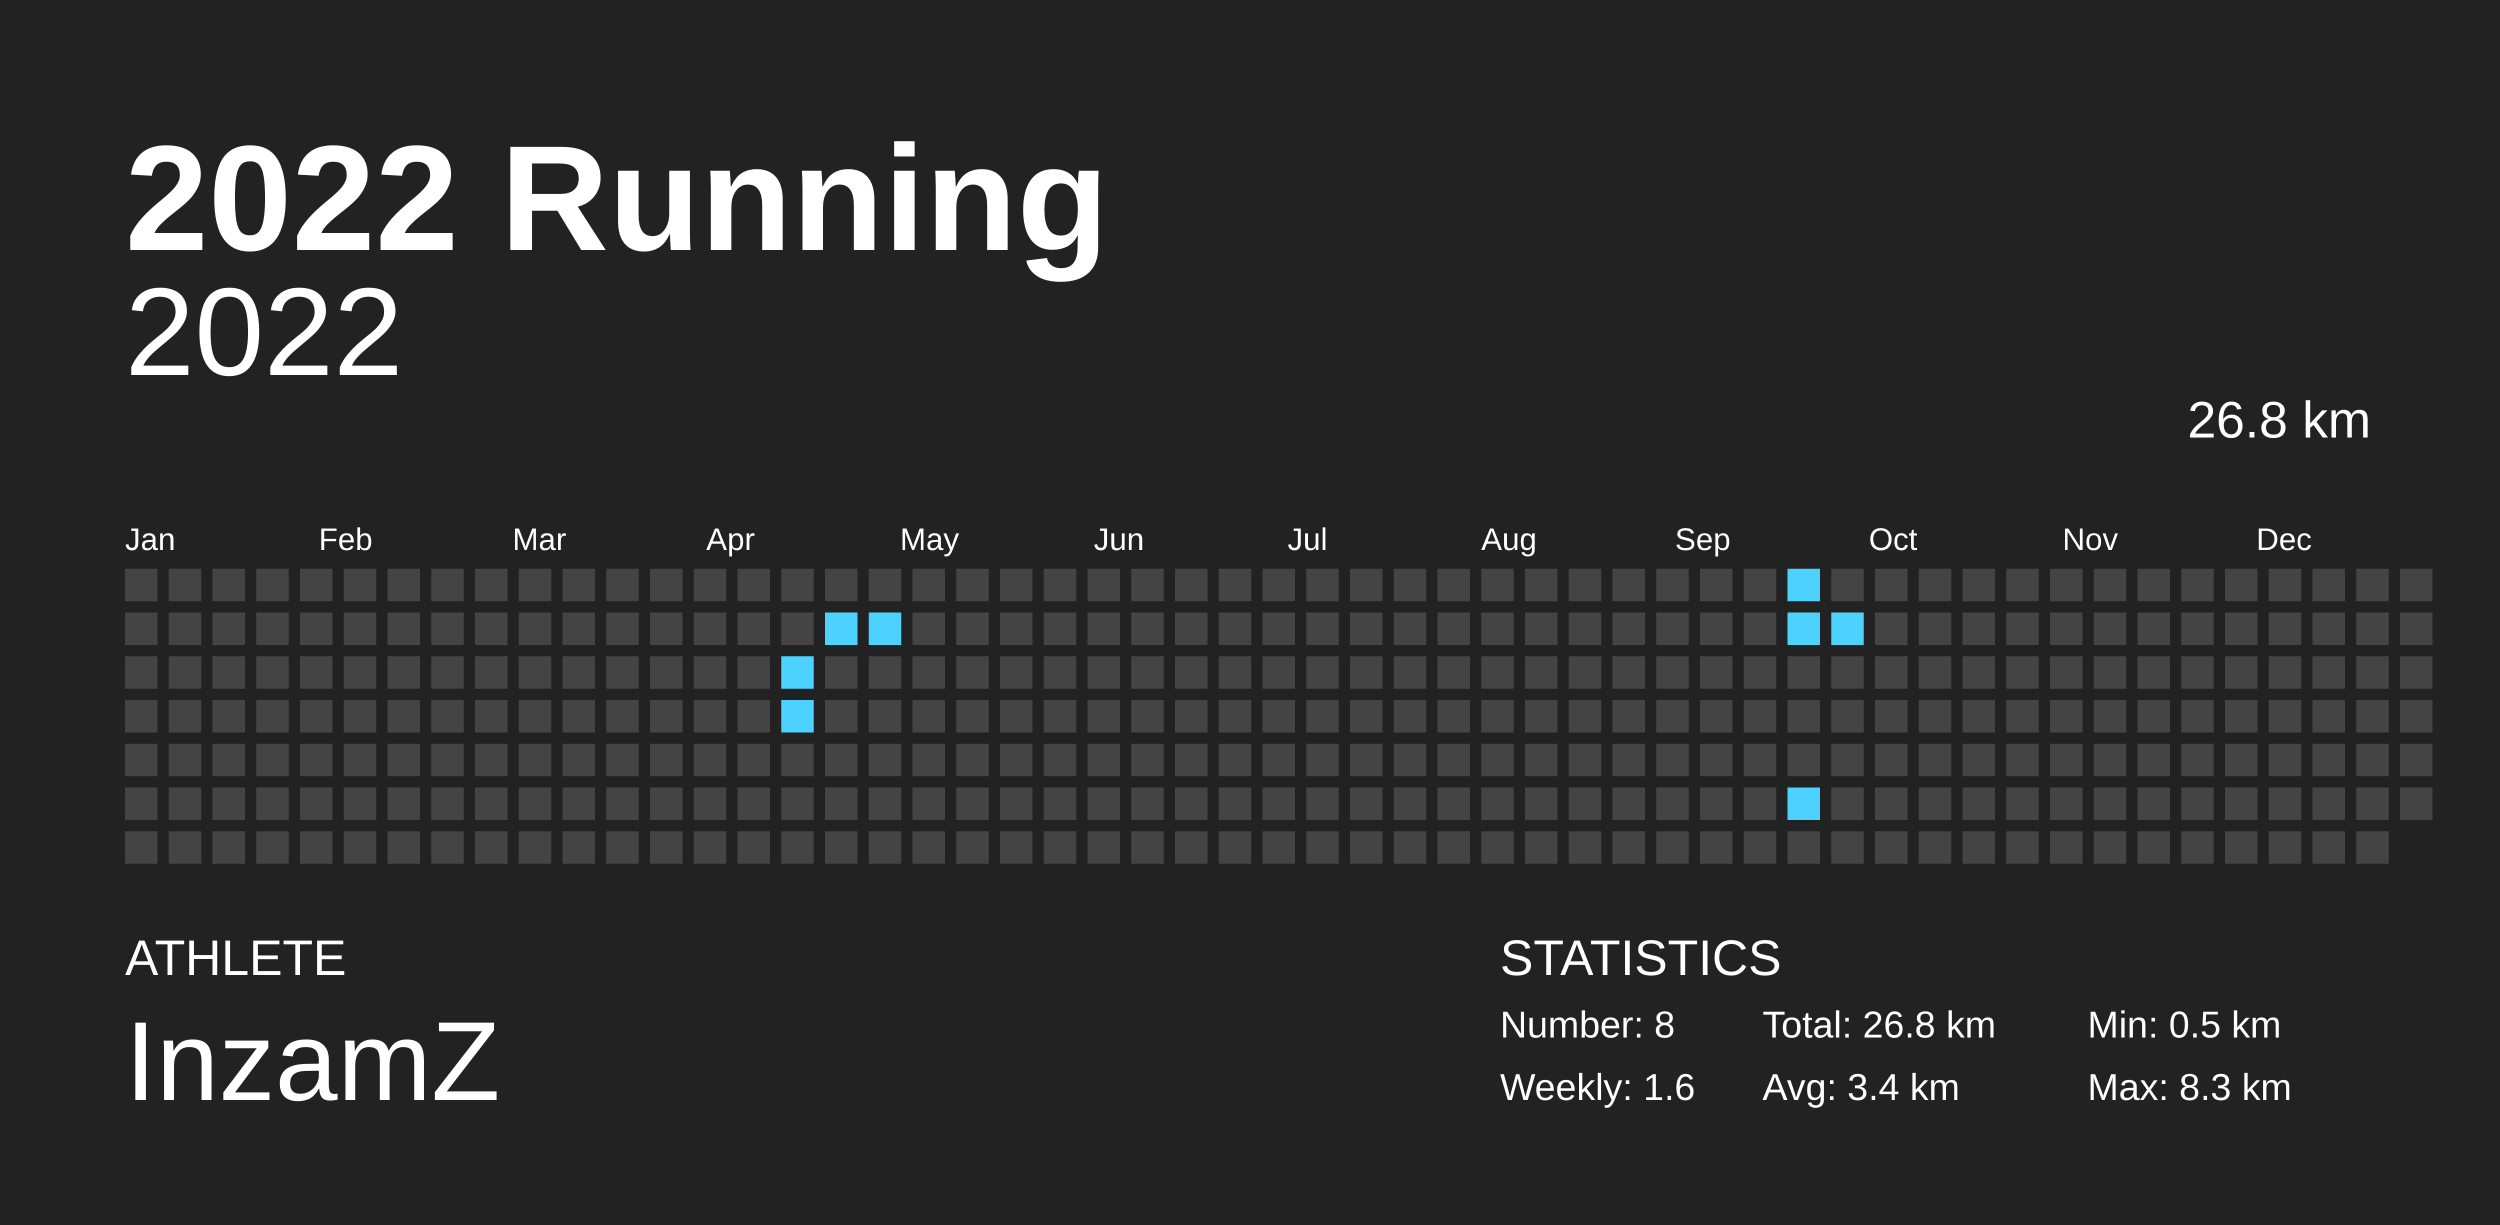
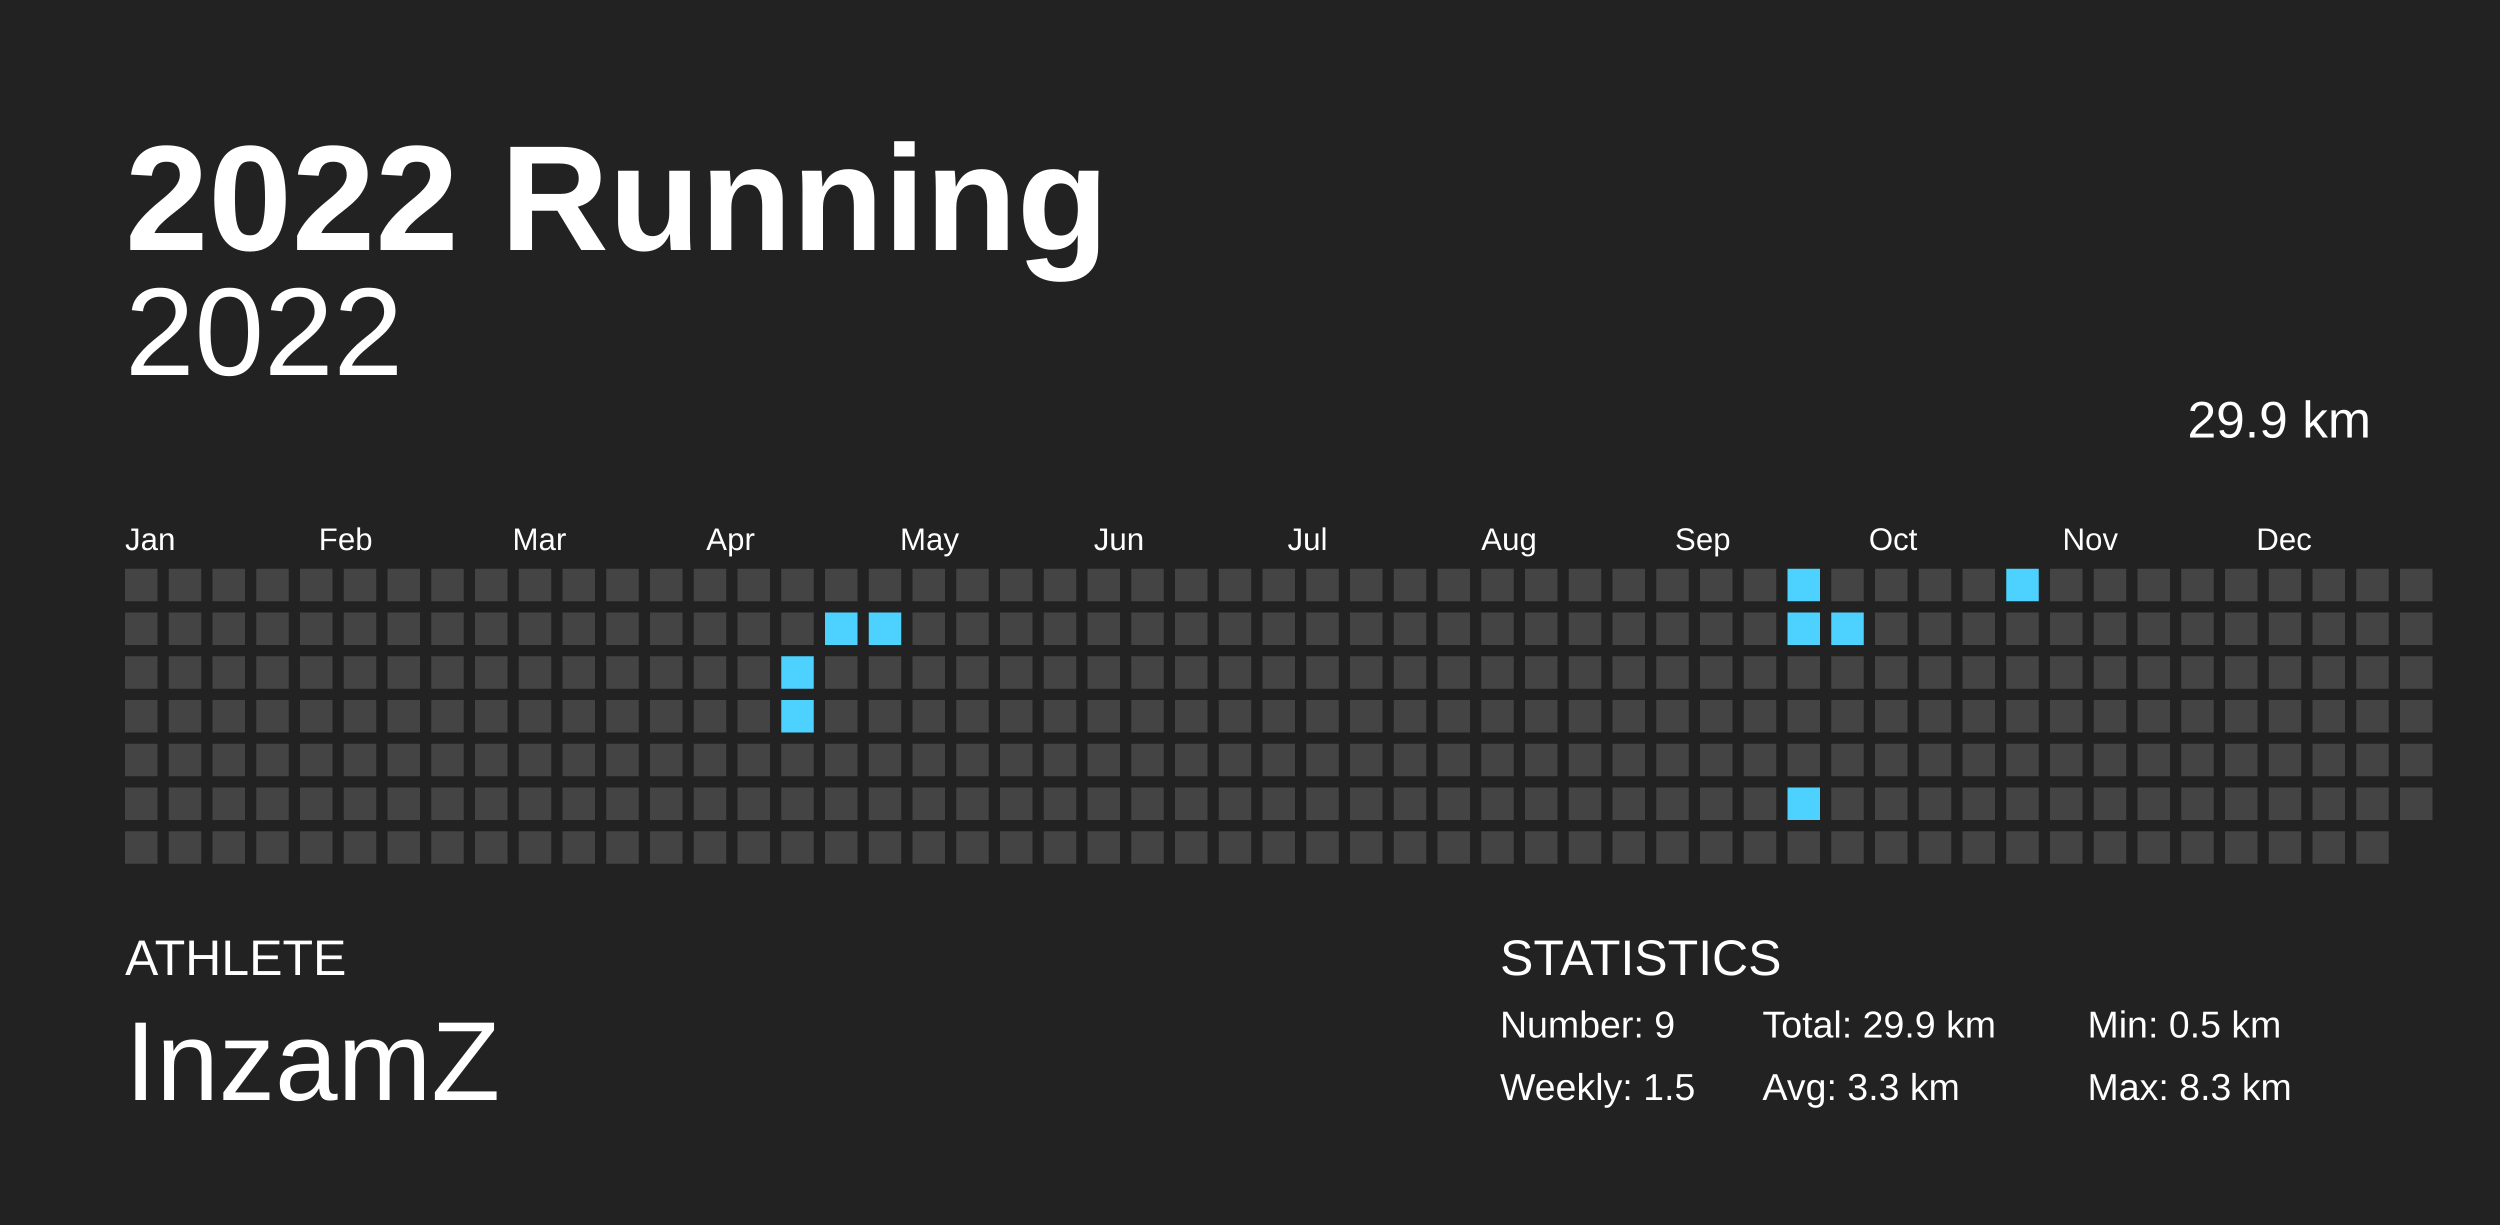
<svg xmlns="http://www.w3.org/2000/svg" baseProfile="full" height="98mm" version="1.1" viewBox="0,0,200,98" width="200mm">
  <defs />
  <rect fill="#222222" height="98" width="200" x="0" y="0" />
  <text fill="#FFFFFF" style="font-size:12px; font-family:Arial; font-weight:bold;" x="10" y="20">2022 Running</text>
  <text fill="#FFFFFF" style="font-size:4px; font-family:Arial" x="10" y="78">ATHLETE</text>
  <text fill="#FFFFFF" style="font-size:9px; font-family:Arial" x="10" y="88">InzamZ</text>
  <text fill="#FFFFFF" style="font-size:4px; font-family:Arial" x="120" y="78">STATISTICS</text>
-   <text fill="#FFFFFF" style="font-size:3px; font-family:Arial" x="120" y="83">Number: 8</text>
-   <text fill="#FFFFFF" style="font-size:3px; font-family:Arial" x="120" y="88">Weekly: 1.6</text>
-   <text fill="#FFFFFF" style="font-size:3px; font-family:Arial" x="141" y="83">Total: 26.8 km</text>
-   <text fill="#FFFFFF" style="font-size:3px; font-family:Arial" x="141" y="88">Avg: 3.4 km</text>
+   <text fill="#FFFFFF" style="font-size:3px; font-family:Arial" x="120" y="83">Number: 9</text>
+   <text fill="#FFFFFF" style="font-size:3px; font-family:Arial" x="120" y="88">Weekly: 1.5</text>
+   <text fill="#FFFFFF" style="font-size:3px; font-family:Arial" x="141" y="83">Total: 29.9 km</text>
+   <text fill="#FFFFFF" style="font-size:3px; font-family:Arial" x="141" y="88">Avg: 3.3 km</text>
  <text fill="#FFFFFF" style="font-size:3px; font-family:Arial" x="167" y="83">Min: 0.5 km</text>
  <text fill="#FFFFFF" style="font-size:3px; font-family:Arial" x="167" y="88">Max: 8.3 km</text>
  <text alignment-baseline="hanging" fill="#FFFFFF" style="font-size:10.0px; font-family:Arial;" x="10" y="30">2022</text>
-   <text alignment-baseline="hanging" fill="#FFFFFF" style="font-size:4.125px; font-family:Arial;" x="175" y="35">26.8 km</text>
+   <text alignment-baseline="hanging" fill="#FFFFFF" style="font-size:4.125px; font-family:Arial;" x="175" y="35">29.9 km</text>
  <text fill="#FFFFFF" style="font-size:2.5px; font-family:Arial" x="10.0" y="44">Jan</text>
  <text fill="#FFFFFF" style="font-size:2.5px; font-family:Arial" x="25.5" y="44">Feb</text>
  <text fill="#FFFFFF" style="font-size:2.5px; font-family:Arial" x="41.0" y="44">Mar</text>
  <text fill="#FFFFFF" style="font-size:2.5px; font-family:Arial" x="56.5" y="44">Apr</text>
  <text fill="#FFFFFF" style="font-size:2.5px; font-family:Arial" x="72.0" y="44">May</text>
  <text fill="#FFFFFF" style="font-size:2.5px; font-family:Arial" x="87.5" y="44">Jun</text>
  <text fill="#FFFFFF" style="font-size:2.5px; font-family:Arial" x="103.0" y="44">Jul</text>
  <text fill="#FFFFFF" style="font-size:2.5px; font-family:Arial" x="118.5" y="44">Aug</text>
  <text fill="#FFFFFF" style="font-size:2.5px; font-family:Arial" x="134.0" y="44">Sep</text>
  <text fill="#FFFFFF" style="font-size:2.5px; font-family:Arial" x="149.5" y="44">Oct</text>
  <text fill="#FFFFFF" style="font-size:2.5px; font-family:Arial" x="165.0" y="44">Nov</text>
  <text fill="#FFFFFF" style="font-size:2.5px; font-family:Arial" x="180.5" y="44">Dec</text>
  <rect fill="#444444" height="2.6" width="2.6" x="10.0" y="45.5" />
  <rect fill="#444444" height="2.6" width="2.6" x="10.0" y="49.0" />
  <rect fill="#444444" height="2.6" width="2.6" x="10.0" y="52.5" />
  <rect fill="#444444" height="2.6" width="2.6" x="10.0" y="56.0" />
  <rect fill="#444444" height="2.6" width="2.6" x="10.0" y="59.5" />
  <rect fill="#444444" height="2.6" width="2.6" x="10.0" y="63.0" />
  <rect fill="#444444" height="2.6" width="2.6" x="10.0" y="66.5" />
  <rect fill="#444444" height="2.6" width="2.6" x="13.5" y="45.5" />
  <rect fill="#444444" height="2.6" width="2.6" x="13.5" y="49.0" />
  <rect fill="#444444" height="2.6" width="2.6" x="13.5" y="52.5" />
  <rect fill="#444444" height="2.6" width="2.6" x="13.5" y="56.0" />
  <rect fill="#444444" height="2.6" width="2.6" x="13.5" y="59.5" />
  <rect fill="#444444" height="2.6" width="2.6" x="13.5" y="63.0" />
  <rect fill="#444444" height="2.6" width="2.6" x="13.5" y="66.5" />
  <rect fill="#444444" height="2.6" width="2.6" x="17.0" y="45.5" />
  <rect fill="#444444" height="2.6" width="2.6" x="17.0" y="49.0" />
  <rect fill="#444444" height="2.6" width="2.6" x="17.0" y="52.5" />
  <rect fill="#444444" height="2.6" width="2.6" x="17.0" y="56.0" />
  <rect fill="#444444" height="2.6" width="2.6" x="17.0" y="59.5" />
  <rect fill="#444444" height="2.6" width="2.6" x="17.0" y="63.0" />
  <rect fill="#444444" height="2.6" width="2.6" x="17.0" y="66.5" />
  <rect fill="#444444" height="2.6" width="2.6" x="20.5" y="45.5" />
  <rect fill="#444444" height="2.6" width="2.6" x="20.5" y="49.0" />
  <rect fill="#444444" height="2.6" width="2.6" x="20.5" y="52.5" />
  <rect fill="#444444" height="2.6" width="2.6" x="20.5" y="56.0" />
  <rect fill="#444444" height="2.6" width="2.6" x="20.5" y="59.5" />
  <rect fill="#444444" height="2.6" width="2.6" x="20.5" y="63.0" />
  <rect fill="#444444" height="2.6" width="2.6" x="20.5" y="66.5" />
  <rect fill="#444444" height="2.6" width="2.6" x="24.0" y="45.5" />
  <rect fill="#444444" height="2.6" width="2.6" x="24.0" y="49.0" />
  <rect fill="#444444" height="2.6" width="2.6" x="24.0" y="52.5" />
  <rect fill="#444444" height="2.6" width="2.6" x="24.0" y="56.0" />
  <rect fill="#444444" height="2.6" width="2.6" x="24.0" y="59.5" />
  <rect fill="#444444" height="2.6" width="2.6" x="24.0" y="63.0" />
  <rect fill="#444444" height="2.6" width="2.6" x="24.0" y="66.5" />
  <rect fill="#444444" height="2.6" width="2.6" x="27.5" y="45.5" />
  <rect fill="#444444" height="2.6" width="2.6" x="27.5" y="49.0" />
  <rect fill="#444444" height="2.6" width="2.6" x="27.5" y="52.5" />
  <rect fill="#444444" height="2.6" width="2.6" x="27.5" y="56.0" />
  <rect fill="#444444" height="2.6" width="2.6" x="27.5" y="59.5" />
  <rect fill="#444444" height="2.6" width="2.6" x="27.5" y="63.0" />
  <rect fill="#444444" height="2.6" width="2.6" x="27.5" y="66.5" />
  <rect fill="#444444" height="2.6" width="2.6" x="31.0" y="45.5" />
  <rect fill="#444444" height="2.6" width="2.6" x="31.0" y="49.0" />
  <rect fill="#444444" height="2.6" width="2.6" x="31.0" y="52.5" />
  <rect fill="#444444" height="2.6" width="2.6" x="31.0" y="56.0" />
  <rect fill="#444444" height="2.6" width="2.6" x="31.0" y="59.5" />
  <rect fill="#444444" height="2.6" width="2.6" x="31.0" y="63.0" />
  <rect fill="#444444" height="2.6" width="2.6" x="31.0" y="66.5" />
  <rect fill="#444444" height="2.6" width="2.6" x="34.5" y="45.5" />
  <rect fill="#444444" height="2.6" width="2.6" x="34.5" y="49.0" />
  <rect fill="#444444" height="2.6" width="2.6" x="34.5" y="52.5" />
  <rect fill="#444444" height="2.6" width="2.6" x="34.5" y="56.0" />
  <rect fill="#444444" height="2.6" width="2.6" x="34.5" y="59.5" />
  <rect fill="#444444" height="2.6" width="2.6" x="34.5" y="63.0" />
  <rect fill="#444444" height="2.6" width="2.6" x="34.5" y="66.5" />
  <rect fill="#444444" height="2.6" width="2.6" x="38.0" y="45.5" />
  <rect fill="#444444" height="2.6" width="2.6" x="38.0" y="49.0" />
  <rect fill="#444444" height="2.6" width="2.6" x="38.0" y="52.5" />
  <rect fill="#444444" height="2.6" width="2.6" x="38.0" y="56.0" />
  <rect fill="#444444" height="2.6" width="2.6" x="38.0" y="59.5" />
  <rect fill="#444444" height="2.6" width="2.6" x="38.0" y="63.0" />
  <rect fill="#444444" height="2.6" width="2.6" x="38.0" y="66.5" />
  <rect fill="#444444" height="2.6" width="2.6" x="41.5" y="45.5" />
  <rect fill="#444444" height="2.6" width="2.6" x="41.5" y="49.0" />
  <rect fill="#444444" height="2.6" width="2.6" x="41.5" y="52.5" />
  <rect fill="#444444" height="2.6" width="2.6" x="41.5" y="56.0" />
  <rect fill="#444444" height="2.6" width="2.6" x="41.5" y="59.5" />
  <rect fill="#444444" height="2.6" width="2.6" x="41.5" y="63.0" />
  <rect fill="#444444" height="2.6" width="2.6" x="41.5" y="66.5" />
  <rect fill="#444444" height="2.6" width="2.6" x="45.0" y="45.5" />
  <rect fill="#444444" height="2.6" width="2.6" x="45.0" y="49.0" />
  <rect fill="#444444" height="2.6" width="2.6" x="45.0" y="52.5" />
  <rect fill="#444444" height="2.6" width="2.6" x="45.0" y="56.0" />
  <rect fill="#444444" height="2.6" width="2.6" x="45.0" y="59.5" />
  <rect fill="#444444" height="2.6" width="2.6" x="45.0" y="63.0" />
  <rect fill="#444444" height="2.6" width="2.6" x="45.0" y="66.5" />
  <rect fill="#444444" height="2.6" width="2.6" x="48.5" y="45.5" />
  <rect fill="#444444" height="2.6" width="2.6" x="48.5" y="49.0" />
  <rect fill="#444444" height="2.6" width="2.6" x="48.5" y="52.5" />
  <rect fill="#444444" height="2.6" width="2.6" x="48.5" y="56.0" />
  <rect fill="#444444" height="2.6" width="2.6" x="48.5" y="59.5" />
  <rect fill="#444444" height="2.6" width="2.6" x="48.5" y="63.0" />
  <rect fill="#444444" height="2.6" width="2.6" x="48.5" y="66.5" />
  <rect fill="#444444" height="2.6" width="2.6" x="52.0" y="45.5" />
  <rect fill="#444444" height="2.6" width="2.6" x="52.0" y="49.0" />
  <rect fill="#444444" height="2.6" width="2.6" x="52.0" y="52.5" />
  <rect fill="#444444" height="2.6" width="2.6" x="52.0" y="56.0" />
  <rect fill="#444444" height="2.6" width="2.6" x="52.0" y="59.5" />
  <rect fill="#444444" height="2.6" width="2.6" x="52.0" y="63.0" />
  <rect fill="#444444" height="2.6" width="2.6" x="52.0" y="66.5" />
  <rect fill="#444444" height="2.6" width="2.6" x="55.5" y="45.5" />
  <rect fill="#444444" height="2.6" width="2.6" x="55.5" y="49.0" />
  <rect fill="#444444" height="2.6" width="2.6" x="55.5" y="52.5" />
  <rect fill="#444444" height="2.6" width="2.6" x="55.5" y="56.0" />
  <rect fill="#444444" height="2.6" width="2.6" x="55.5" y="59.5" />
  <rect fill="#444444" height="2.6" width="2.6" x="55.5" y="63.0" />
  <rect fill="#444444" height="2.6" width="2.6" x="55.5" y="66.5" />
  <rect fill="#444444" height="2.6" width="2.6" x="59.0" y="45.5" />
  <rect fill="#444444" height="2.6" width="2.6" x="59.0" y="49.0" />
  <rect fill="#444444" height="2.6" width="2.6" x="59.0" y="52.5" />
  <rect fill="#444444" height="2.6" width="2.6" x="59.0" y="56.0" />
  <rect fill="#444444" height="2.6" width="2.6" x="59.0" y="59.5" />
  <rect fill="#444444" height="2.6" width="2.6" x="59.0" y="63.0" />
  <rect fill="#444444" height="2.6" width="2.6" x="59.0" y="66.5" />
  <rect fill="#444444" height="2.6" width="2.6" x="62.5" y="45.5" />
  <rect fill="#444444" height="2.6" width="2.6" x="62.5" y="49.0" />
  <rect fill="#4dd2ff" height="2.6" width="2.6" x="62.5" y="52.5" />
  <rect fill="#4dd2ff" height="2.6" width="2.6" x="62.5" y="56.0" />
  <rect fill="#444444" height="2.6" width="2.6" x="62.5" y="59.5" />
  <rect fill="#444444" height="2.6" width="2.6" x="62.5" y="63.0" />
  <rect fill="#444444" height="2.6" width="2.6" x="62.5" y="66.5" />
  <rect fill="#444444" height="2.6" width="2.6" x="66.0" y="45.5" />
  <rect fill="#4dd2ff" height="2.6" width="2.6" x="66.0" y="49.0" />
  <rect fill="#444444" height="2.6" width="2.6" x="66.0" y="52.5" />
  <rect fill="#444444" height="2.6" width="2.6" x="66.0" y="56.0" />
  <rect fill="#444444" height="2.6" width="2.6" x="66.0" y="59.5" />
  <rect fill="#444444" height="2.6" width="2.6" x="66.0" y="63.0" />
  <rect fill="#444444" height="2.6" width="2.6" x="66.0" y="66.5" />
  <rect fill="#444444" height="2.6" width="2.6" x="69.5" y="45.5" />
  <rect fill="#4dd2ff" height="2.6" width="2.6" x="69.5" y="49.0" />
  <rect fill="#444444" height="2.6" width="2.6" x="69.5" y="52.5" />
  <rect fill="#444444" height="2.6" width="2.6" x="69.5" y="56.0" />
  <rect fill="#444444" height="2.6" width="2.6" x="69.5" y="59.5" />
  <rect fill="#444444" height="2.6" width="2.6" x="69.5" y="63.0" />
  <rect fill="#444444" height="2.6" width="2.6" x="69.5" y="66.5" />
  <rect fill="#444444" height="2.6" width="2.6" x="73.0" y="45.5" />
  <rect fill="#444444" height="2.6" width="2.6" x="73.0" y="49.0" />
  <rect fill="#444444" height="2.6" width="2.6" x="73.0" y="52.5" />
  <rect fill="#444444" height="2.6" width="2.6" x="73.0" y="56.0" />
  <rect fill="#444444" height="2.6" width="2.6" x="73.0" y="59.5" />
  <rect fill="#444444" height="2.6" width="2.6" x="73.0" y="63.0" />
  <rect fill="#444444" height="2.6" width="2.6" x="73.0" y="66.5" />
  <rect fill="#444444" height="2.6" width="2.6" x="76.5" y="45.5" />
  <rect fill="#444444" height="2.6" width="2.6" x="76.5" y="49.0" />
  <rect fill="#444444" height="2.6" width="2.6" x="76.5" y="52.5" />
  <rect fill="#444444" height="2.6" width="2.6" x="76.5" y="56.0" />
  <rect fill="#444444" height="2.6" width="2.6" x="76.5" y="59.5" />
  <rect fill="#444444" height="2.6" width="2.6" x="76.5" y="63.0" />
  <rect fill="#444444" height="2.6" width="2.6" x="76.5" y="66.5" />
  <rect fill="#444444" height="2.6" width="2.6" x="80.0" y="45.5" />
  <rect fill="#444444" height="2.6" width="2.6" x="80.0" y="49.0" />
  <rect fill="#444444" height="2.6" width="2.6" x="80.0" y="52.5" />
  <rect fill="#444444" height="2.6" width="2.6" x="80.0" y="56.0" />
  <rect fill="#444444" height="2.6" width="2.6" x="80.0" y="59.5" />
  <rect fill="#444444" height="2.6" width="2.6" x="80.0" y="63.0" />
  <rect fill="#444444" height="2.6" width="2.6" x="80.0" y="66.5" />
  <rect fill="#444444" height="2.6" width="2.6" x="83.5" y="45.5" />
  <rect fill="#444444" height="2.6" width="2.6" x="83.5" y="49.0" />
  <rect fill="#444444" height="2.6" width="2.6" x="83.5" y="52.5" />
  <rect fill="#444444" height="2.6" width="2.6" x="83.5" y="56.0" />
  <rect fill="#444444" height="2.6" width="2.6" x="83.5" y="59.5" />
  <rect fill="#444444" height="2.6" width="2.6" x="83.5" y="63.0" />
  <rect fill="#444444" height="2.6" width="2.6" x="83.5" y="66.5" />
  <rect fill="#444444" height="2.6" width="2.6" x="87.0" y="45.5" />
  <rect fill="#444444" height="2.6" width="2.6" x="87.0" y="49.0" />
  <rect fill="#444444" height="2.6" width="2.6" x="87.0" y="52.5" />
  <rect fill="#444444" height="2.6" width="2.6" x="87.0" y="56.0" />
  <rect fill="#444444" height="2.6" width="2.6" x="87.0" y="59.5" />
  <rect fill="#444444" height="2.6" width="2.6" x="87.0" y="63.0" />
  <rect fill="#444444" height="2.6" width="2.6" x="87.0" y="66.5" />
  <rect fill="#444444" height="2.6" width="2.6" x="90.5" y="45.5" />
  <rect fill="#444444" height="2.6" width="2.6" x="90.5" y="49.0" />
  <rect fill="#444444" height="2.6" width="2.6" x="90.5" y="52.5" />
  <rect fill="#444444" height="2.6" width="2.6" x="90.5" y="56.0" />
  <rect fill="#444444" height="2.6" width="2.6" x="90.5" y="59.5" />
  <rect fill="#444444" height="2.6" width="2.6" x="90.5" y="63.0" />
  <rect fill="#444444" height="2.6" width="2.6" x="90.5" y="66.5" />
  <rect fill="#444444" height="2.6" width="2.6" x="94.0" y="45.5" />
  <rect fill="#444444" height="2.6" width="2.6" x="94.0" y="49.0" />
  <rect fill="#444444" height="2.6" width="2.6" x="94.0" y="52.5" />
  <rect fill="#444444" height="2.6" width="2.6" x="94.0" y="56.0" />
  <rect fill="#444444" height="2.6" width="2.6" x="94.0" y="59.5" />
  <rect fill="#444444" height="2.6" width="2.6" x="94.0" y="63.0" />
  <rect fill="#444444" height="2.6" width="2.6" x="94.0" y="66.5" />
  <rect fill="#444444" height="2.6" width="2.6" x="97.5" y="45.5" />
  <rect fill="#444444" height="2.6" width="2.6" x="97.5" y="49.0" />
  <rect fill="#444444" height="2.6" width="2.6" x="97.5" y="52.5" />
  <rect fill="#444444" height="2.6" width="2.6" x="97.5" y="56.0" />
  <rect fill="#444444" height="2.6" width="2.6" x="97.5" y="59.5" />
  <rect fill="#444444" height="2.6" width="2.6" x="97.5" y="63.0" />
  <rect fill="#444444" height="2.6" width="2.6" x="97.5" y="66.5" />
  <rect fill="#444444" height="2.6" width="2.6" x="101.0" y="45.5" />
  <rect fill="#444444" height="2.6" width="2.6" x="101.0" y="49.0" />
  <rect fill="#444444" height="2.6" width="2.6" x="101.0" y="52.5" />
  <rect fill="#444444" height="2.6" width="2.6" x="101.0" y="56.0" />
  <rect fill="#444444" height="2.6" width="2.6" x="101.0" y="59.5" />
  <rect fill="#444444" height="2.6" width="2.6" x="101.0" y="63.0" />
  <rect fill="#444444" height="2.6" width="2.6" x="101.0" y="66.5" />
  <rect fill="#444444" height="2.6" width="2.6" x="104.5" y="45.5" />
  <rect fill="#444444" height="2.6" width="2.6" x="104.5" y="49.0" />
  <rect fill="#444444" height="2.6" width="2.6" x="104.5" y="52.5" />
  <rect fill="#444444" height="2.6" width="2.6" x="104.5" y="56.0" />
  <rect fill="#444444" height="2.6" width="2.6" x="104.5" y="59.5" />
  <rect fill="#444444" height="2.6" width="2.6" x="104.5" y="63.0" />
  <rect fill="#444444" height="2.6" width="2.6" x="104.5" y="66.5" />
  <rect fill="#444444" height="2.6" width="2.6" x="108.0" y="45.5" />
  <rect fill="#444444" height="2.6" width="2.6" x="108.0" y="49.0" />
  <rect fill="#444444" height="2.6" width="2.6" x="108.0" y="52.5" />
  <rect fill="#444444" height="2.6" width="2.6" x="108.0" y="56.0" />
  <rect fill="#444444" height="2.6" width="2.6" x="108.0" y="59.5" />
  <rect fill="#444444" height="2.6" width="2.6" x="108.0" y="63.0" />
  <rect fill="#444444" height="2.6" width="2.6" x="108.0" y="66.5" />
  <rect fill="#444444" height="2.6" width="2.6" x="111.5" y="45.5" />
  <rect fill="#444444" height="2.6" width="2.6" x="111.5" y="49.0" />
  <rect fill="#444444" height="2.6" width="2.6" x="111.5" y="52.5" />
  <rect fill="#444444" height="2.6" width="2.6" x="111.5" y="56.0" />
  <rect fill="#444444" height="2.6" width="2.6" x="111.5" y="59.5" />
  <rect fill="#444444" height="2.6" width="2.6" x="111.5" y="63.0" />
  <rect fill="#444444" height="2.6" width="2.6" x="111.5" y="66.5" />
  <rect fill="#444444" height="2.6" width="2.6" x="115.0" y="45.5" />
  <rect fill="#444444" height="2.6" width="2.6" x="115.0" y="49.0" />
  <rect fill="#444444" height="2.6" width="2.6" x="115.0" y="52.5" />
  <rect fill="#444444" height="2.6" width="2.6" x="115.0" y="56.0" />
  <rect fill="#444444" height="2.6" width="2.6" x="115.0" y="59.5" />
  <rect fill="#444444" height="2.6" width="2.6" x="115.0" y="63.0" />
  <rect fill="#444444" height="2.6" width="2.6" x="115.0" y="66.5" />
  <rect fill="#444444" height="2.6" width="2.6" x="118.5" y="45.5" />
  <rect fill="#444444" height="2.6" width="2.6" x="118.5" y="49.0" />
  <rect fill="#444444" height="2.6" width="2.6" x="118.5" y="52.5" />
  <rect fill="#444444" height="2.6" width="2.6" x="118.5" y="56.0" />
  <rect fill="#444444" height="2.6" width="2.6" x="118.5" y="59.5" />
  <rect fill="#444444" height="2.6" width="2.6" x="118.5" y="63.0" />
  <rect fill="#444444" height="2.6" width="2.6" x="118.5" y="66.5" />
  <rect fill="#444444" height="2.6" width="2.6" x="122.0" y="45.5" />
  <rect fill="#444444" height="2.6" width="2.6" x="122.0" y="49.0" />
  <rect fill="#444444" height="2.6" width="2.6" x="122.0" y="52.5" />
  <rect fill="#444444" height="2.6" width="2.6" x="122.0" y="56.0" />
  <rect fill="#444444" height="2.6" width="2.6" x="122.0" y="59.5" />
  <rect fill="#444444" height="2.6" width="2.6" x="122.0" y="63.0" />
  <rect fill="#444444" height="2.6" width="2.6" x="122.0" y="66.5" />
  <rect fill="#444444" height="2.6" width="2.6" x="125.5" y="45.5" />
  <rect fill="#444444" height="2.6" width="2.6" x="125.5" y="49.0" />
  <rect fill="#444444" height="2.6" width="2.6" x="125.5" y="52.5" />
  <rect fill="#444444" height="2.6" width="2.6" x="125.5" y="56.0" />
  <rect fill="#444444" height="2.6" width="2.6" x="125.5" y="59.5" />
  <rect fill="#444444" height="2.6" width="2.6" x="125.5" y="63.0" />
  <rect fill="#444444" height="2.6" width="2.6" x="125.5" y="66.5" />
  <rect fill="#444444" height="2.6" width="2.6" x="129.0" y="45.5" />
  <rect fill="#444444" height="2.6" width="2.6" x="129.0" y="49.0" />
  <rect fill="#444444" height="2.6" width="2.6" x="129.0" y="52.5" />
  <rect fill="#444444" height="2.6" width="2.6" x="129.0" y="56.0" />
  <rect fill="#444444" height="2.6" width="2.6" x="129.0" y="59.5" />
  <rect fill="#444444" height="2.6" width="2.6" x="129.0" y="63.0" />
  <rect fill="#444444" height="2.6" width="2.6" x="129.0" y="66.5" />
  <rect fill="#444444" height="2.6" width="2.6" x="132.5" y="45.5" />
  <rect fill="#444444" height="2.6" width="2.6" x="132.5" y="49.0" />
  <rect fill="#444444" height="2.6" width="2.6" x="132.5" y="52.5" />
  <rect fill="#444444" height="2.6" width="2.6" x="132.5" y="56.0" />
  <rect fill="#444444" height="2.6" width="2.6" x="132.5" y="59.5" />
  <rect fill="#444444" height="2.6" width="2.6" x="132.5" y="63.0" />
  <rect fill="#444444" height="2.6" width="2.6" x="132.5" y="66.5" />
  <rect fill="#444444" height="2.6" width="2.6" x="136.0" y="45.5" />
  <rect fill="#444444" height="2.6" width="2.6" x="136.0" y="49.0" />
  <rect fill="#444444" height="2.6" width="2.6" x="136.0" y="52.5" />
  <rect fill="#444444" height="2.6" width="2.6" x="136.0" y="56.0" />
  <rect fill="#444444" height="2.6" width="2.6" x="136.0" y="59.5" />
  <rect fill="#444444" height="2.6" width="2.6" x="136.0" y="63.0" />
  <rect fill="#444444" height="2.6" width="2.6" x="136.0" y="66.5" />
  <rect fill="#444444" height="2.6" width="2.6" x="139.5" y="45.5" />
  <rect fill="#444444" height="2.6" width="2.6" x="139.5" y="49.0" />
  <rect fill="#444444" height="2.6" width="2.6" x="139.5" y="52.5" />
  <rect fill="#444444" height="2.6" width="2.6" x="139.5" y="56.0" />
  <rect fill="#444444" height="2.6" width="2.6" x="139.5" y="59.5" />
  <rect fill="#444444" height="2.6" width="2.6" x="139.5" y="63.0" />
  <rect fill="#444444" height="2.6" width="2.6" x="139.5" y="66.5" />
  <rect fill="#4dd2ff" height="2.6" width="2.6" x="143.0" y="45.5" />
  <rect fill="#4dd2ff" height="2.6" width="2.6" x="143.0" y="49.0" />
  <rect fill="#444444" height="2.6" width="2.6" x="143.0" y="52.5" />
  <rect fill="#444444" height="2.6" width="2.6" x="143.0" y="56.0" />
  <rect fill="#444444" height="2.6" width="2.6" x="143.0" y="59.5" />
  <rect fill="#4dd2ff" height="2.6" width="2.6" x="143.0" y="63.0" />
  <rect fill="#444444" height="2.6" width="2.6" x="143.0" y="66.5" />
  <rect fill="#444444" height="2.6" width="2.6" x="146.5" y="45.5" />
  <rect fill="#4dd2ff" height="2.6" width="2.6" x="146.5" y="49.0" />
  <rect fill="#444444" height="2.6" width="2.6" x="146.5" y="52.5" />
  <rect fill="#444444" height="2.6" width="2.6" x="146.5" y="56.0" />
  <rect fill="#444444" height="2.6" width="2.6" x="146.5" y="59.5" />
  <rect fill="#444444" height="2.6" width="2.6" x="146.5" y="63.0" />
  <rect fill="#444444" height="2.6" width="2.6" x="146.5" y="66.5" />
  <rect fill="#444444" height="2.6" width="2.6" x="150.0" y="45.5" />
  <rect fill="#444444" height="2.6" width="2.6" x="150.0" y="49.0" />
  <rect fill="#444444" height="2.6" width="2.6" x="150.0" y="52.5" />
  <rect fill="#444444" height="2.6" width="2.6" x="150.0" y="56.0" />
  <rect fill="#444444" height="2.6" width="2.6" x="150.0" y="59.5" />
  <rect fill="#444444" height="2.6" width="2.6" x="150.0" y="63.0" />
  <rect fill="#444444" height="2.6" width="2.6" x="150.0" y="66.5" />
  <rect fill="#444444" height="2.6" width="2.6" x="153.5" y="45.5" />
  <rect fill="#444444" height="2.6" width="2.6" x="153.5" y="49.0" />
  <rect fill="#444444" height="2.6" width="2.6" x="153.5" y="52.5" />
  <rect fill="#444444" height="2.6" width="2.6" x="153.5" y="56.0" />
  <rect fill="#444444" height="2.6" width="2.6" x="153.5" y="59.5" />
  <rect fill="#444444" height="2.6" width="2.6" x="153.5" y="63.0" />
  <rect fill="#444444" height="2.6" width="2.6" x="153.5" y="66.5" />
  <rect fill="#444444" height="2.6" width="2.6" x="157.0" y="45.5" />
  <rect fill="#444444" height="2.6" width="2.6" x="157.0" y="49.0" />
  <rect fill="#444444" height="2.6" width="2.6" x="157.0" y="52.5" />
  <rect fill="#444444" height="2.6" width="2.6" x="157.0" y="56.0" />
  <rect fill="#444444" height="2.6" width="2.6" x="157.0" y="59.5" />
  <rect fill="#444444" height="2.6" width="2.6" x="157.0" y="63.0" />
  <rect fill="#444444" height="2.6" width="2.6" x="157.0" y="66.5" />
-   <rect fill="#444444" height="2.6" width="2.6" x="160.5" y="45.5" />
+   <rect fill="#4dd2ff" height="2.6" width="2.6" x="160.5" y="45.5" />
  <rect fill="#444444" height="2.6" width="2.6" x="160.5" y="49.0" />
  <rect fill="#444444" height="2.6" width="2.6" x="160.5" y="52.5" />
  <rect fill="#444444" height="2.6" width="2.6" x="160.5" y="56.0" />
  <rect fill="#444444" height="2.6" width="2.6" x="160.5" y="59.5" />
  <rect fill="#444444" height="2.6" width="2.6" x="160.5" y="63.0" />
  <rect fill="#444444" height="2.6" width="2.6" x="160.5" y="66.5" />
  <rect fill="#444444" height="2.6" width="2.6" x="164.0" y="45.5" />
  <rect fill="#444444" height="2.6" width="2.6" x="164.0" y="49.0" />
  <rect fill="#444444" height="2.6" width="2.6" x="164.0" y="52.5" />
  <rect fill="#444444" height="2.6" width="2.6" x="164.0" y="56.0" />
  <rect fill="#444444" height="2.6" width="2.6" x="164.0" y="59.5" />
  <rect fill="#444444" height="2.6" width="2.6" x="164.0" y="63.0" />
  <rect fill="#444444" height="2.6" width="2.6" x="164.0" y="66.5" />
  <rect fill="#444444" height="2.6" width="2.6" x="167.5" y="45.5" />
  <rect fill="#444444" height="2.6" width="2.6" x="167.5" y="49.0" />
  <rect fill="#444444" height="2.6" width="2.6" x="167.5" y="52.5" />
  <rect fill="#444444" height="2.6" width="2.6" x="167.5" y="56.0" />
  <rect fill="#444444" height="2.6" width="2.6" x="167.5" y="59.5" />
  <rect fill="#444444" height="2.6" width="2.6" x="167.5" y="63.0" />
  <rect fill="#444444" height="2.6" width="2.6" x="167.5" y="66.5" />
  <rect fill="#444444" height="2.6" width="2.6" x="171.0" y="45.5" />
  <rect fill="#444444" height="2.6" width="2.6" x="171.0" y="49.0" />
  <rect fill="#444444" height="2.6" width="2.6" x="171.0" y="52.5" />
  <rect fill="#444444" height="2.6" width="2.6" x="171.0" y="56.0" />
  <rect fill="#444444" height="2.6" width="2.6" x="171.0" y="59.5" />
  <rect fill="#444444" height="2.6" width="2.6" x="171.0" y="63.0" />
  <rect fill="#444444" height="2.6" width="2.6" x="171.0" y="66.5" />
  <rect fill="#444444" height="2.6" width="2.6" x="174.5" y="45.5" />
  <rect fill="#444444" height="2.6" width="2.6" x="174.5" y="49.0" />
  <rect fill="#444444" height="2.6" width="2.6" x="174.5" y="52.5" />
  <rect fill="#444444" height="2.6" width="2.6" x="174.5" y="56.0" />
  <rect fill="#444444" height="2.6" width="2.6" x="174.5" y="59.5" />
  <rect fill="#444444" height="2.6" width="2.6" x="174.5" y="63.0" />
  <rect fill="#444444" height="2.6" width="2.6" x="174.5" y="66.5" />
  <rect fill="#444444" height="2.6" width="2.6" x="178.0" y="45.5" />
  <rect fill="#444444" height="2.6" width="2.6" x="178.0" y="49.0" />
  <rect fill="#444444" height="2.6" width="2.6" x="178.0" y="52.5" />
  <rect fill="#444444" height="2.6" width="2.6" x="178.0" y="56.0" />
  <rect fill="#444444" height="2.6" width="2.6" x="178.0" y="59.5" />
  <rect fill="#444444" height="2.6" width="2.6" x="178.0" y="63.0" />
  <rect fill="#444444" height="2.6" width="2.6" x="178.0" y="66.5" />
  <rect fill="#444444" height="2.6" width="2.6" x="181.5" y="45.5" />
  <rect fill="#444444" height="2.6" width="2.6" x="181.5" y="49.0" />
  <rect fill="#444444" height="2.6" width="2.6" x="181.5" y="52.5" />
  <rect fill="#444444" height="2.6" width="2.6" x="181.5" y="56.0" />
  <rect fill="#444444" height="2.6" width="2.6" x="181.5" y="59.5" />
  <rect fill="#444444" height="2.6" width="2.6" x="181.5" y="63.0" />
  <rect fill="#444444" height="2.6" width="2.6" x="181.5" y="66.5" />
  <rect fill="#444444" height="2.6" width="2.6" x="185.0" y="45.5" />
  <rect fill="#444444" height="2.6" width="2.6" x="185.0" y="49.0" />
  <rect fill="#444444" height="2.6" width="2.6" x="185.0" y="52.5" />
  <rect fill="#444444" height="2.6" width="2.6" x="185.0" y="56.0" />
  <rect fill="#444444" height="2.6" width="2.6" x="185.0" y="59.5" />
  <rect fill="#444444" height="2.6" width="2.6" x="185.0" y="63.0" />
  <rect fill="#444444" height="2.6" width="2.6" x="185.0" y="66.5" />
  <rect fill="#444444" height="2.6" width="2.6" x="188.5" y="45.5" />
  <rect fill="#444444" height="2.6" width="2.6" x="188.5" y="49.0" />
  <rect fill="#444444" height="2.6" width="2.6" x="188.5" y="52.5" />
  <rect fill="#444444" height="2.6" width="2.6" x="188.5" y="56.0" />
  <rect fill="#444444" height="2.6" width="2.6" x="188.5" y="59.5" />
  <rect fill="#444444" height="2.6" width="2.6" x="188.5" y="63.0" />
  <rect fill="#444444" height="2.6" width="2.6" x="188.5" y="66.5" />
  <rect fill="#444444" height="2.6" width="2.6" x="192.0" y="45.5" />
  <rect fill="#444444" height="2.6" width="2.6" x="192.0" y="49.0" />
  <rect fill="#444444" height="2.6" width="2.6" x="192.0" y="52.5" />
  <rect fill="#444444" height="2.6" width="2.6" x="192.0" y="56.0" />
  <rect fill="#444444" height="2.6" width="2.6" x="192.0" y="59.5" />
  <rect fill="#444444" height="2.6" width="2.6" x="192.0" y="63.0" />
</svg>
